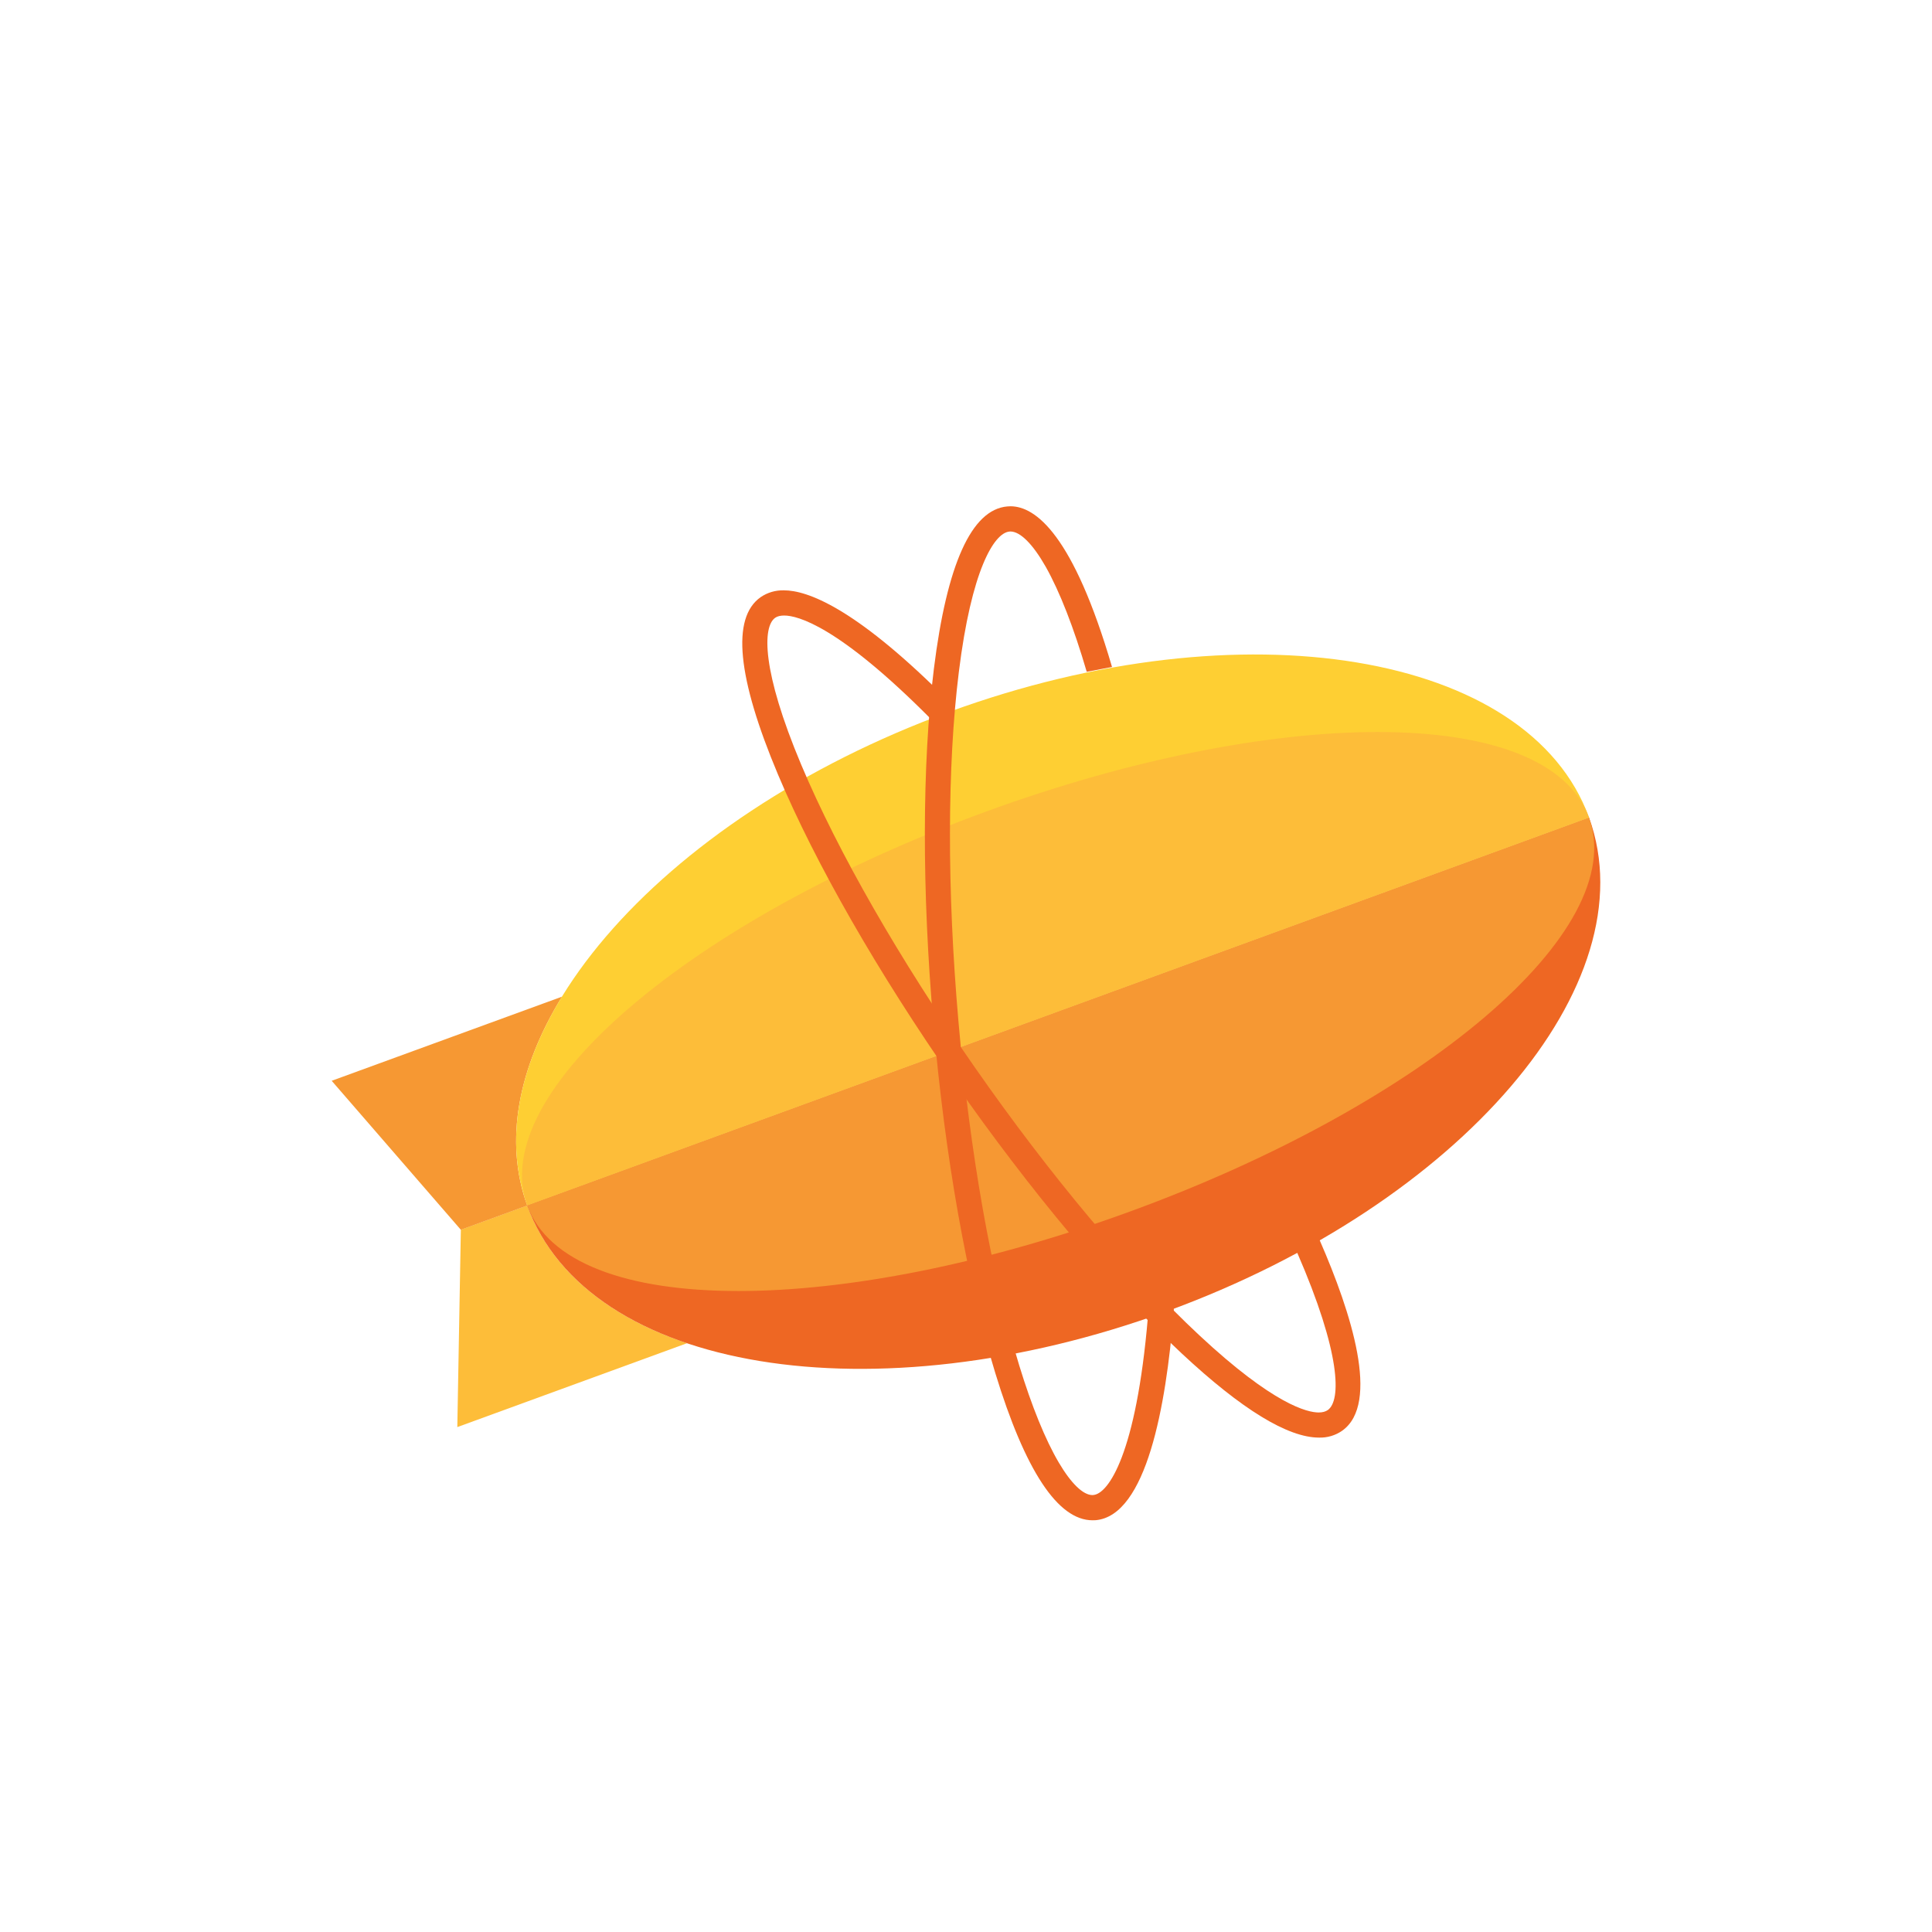
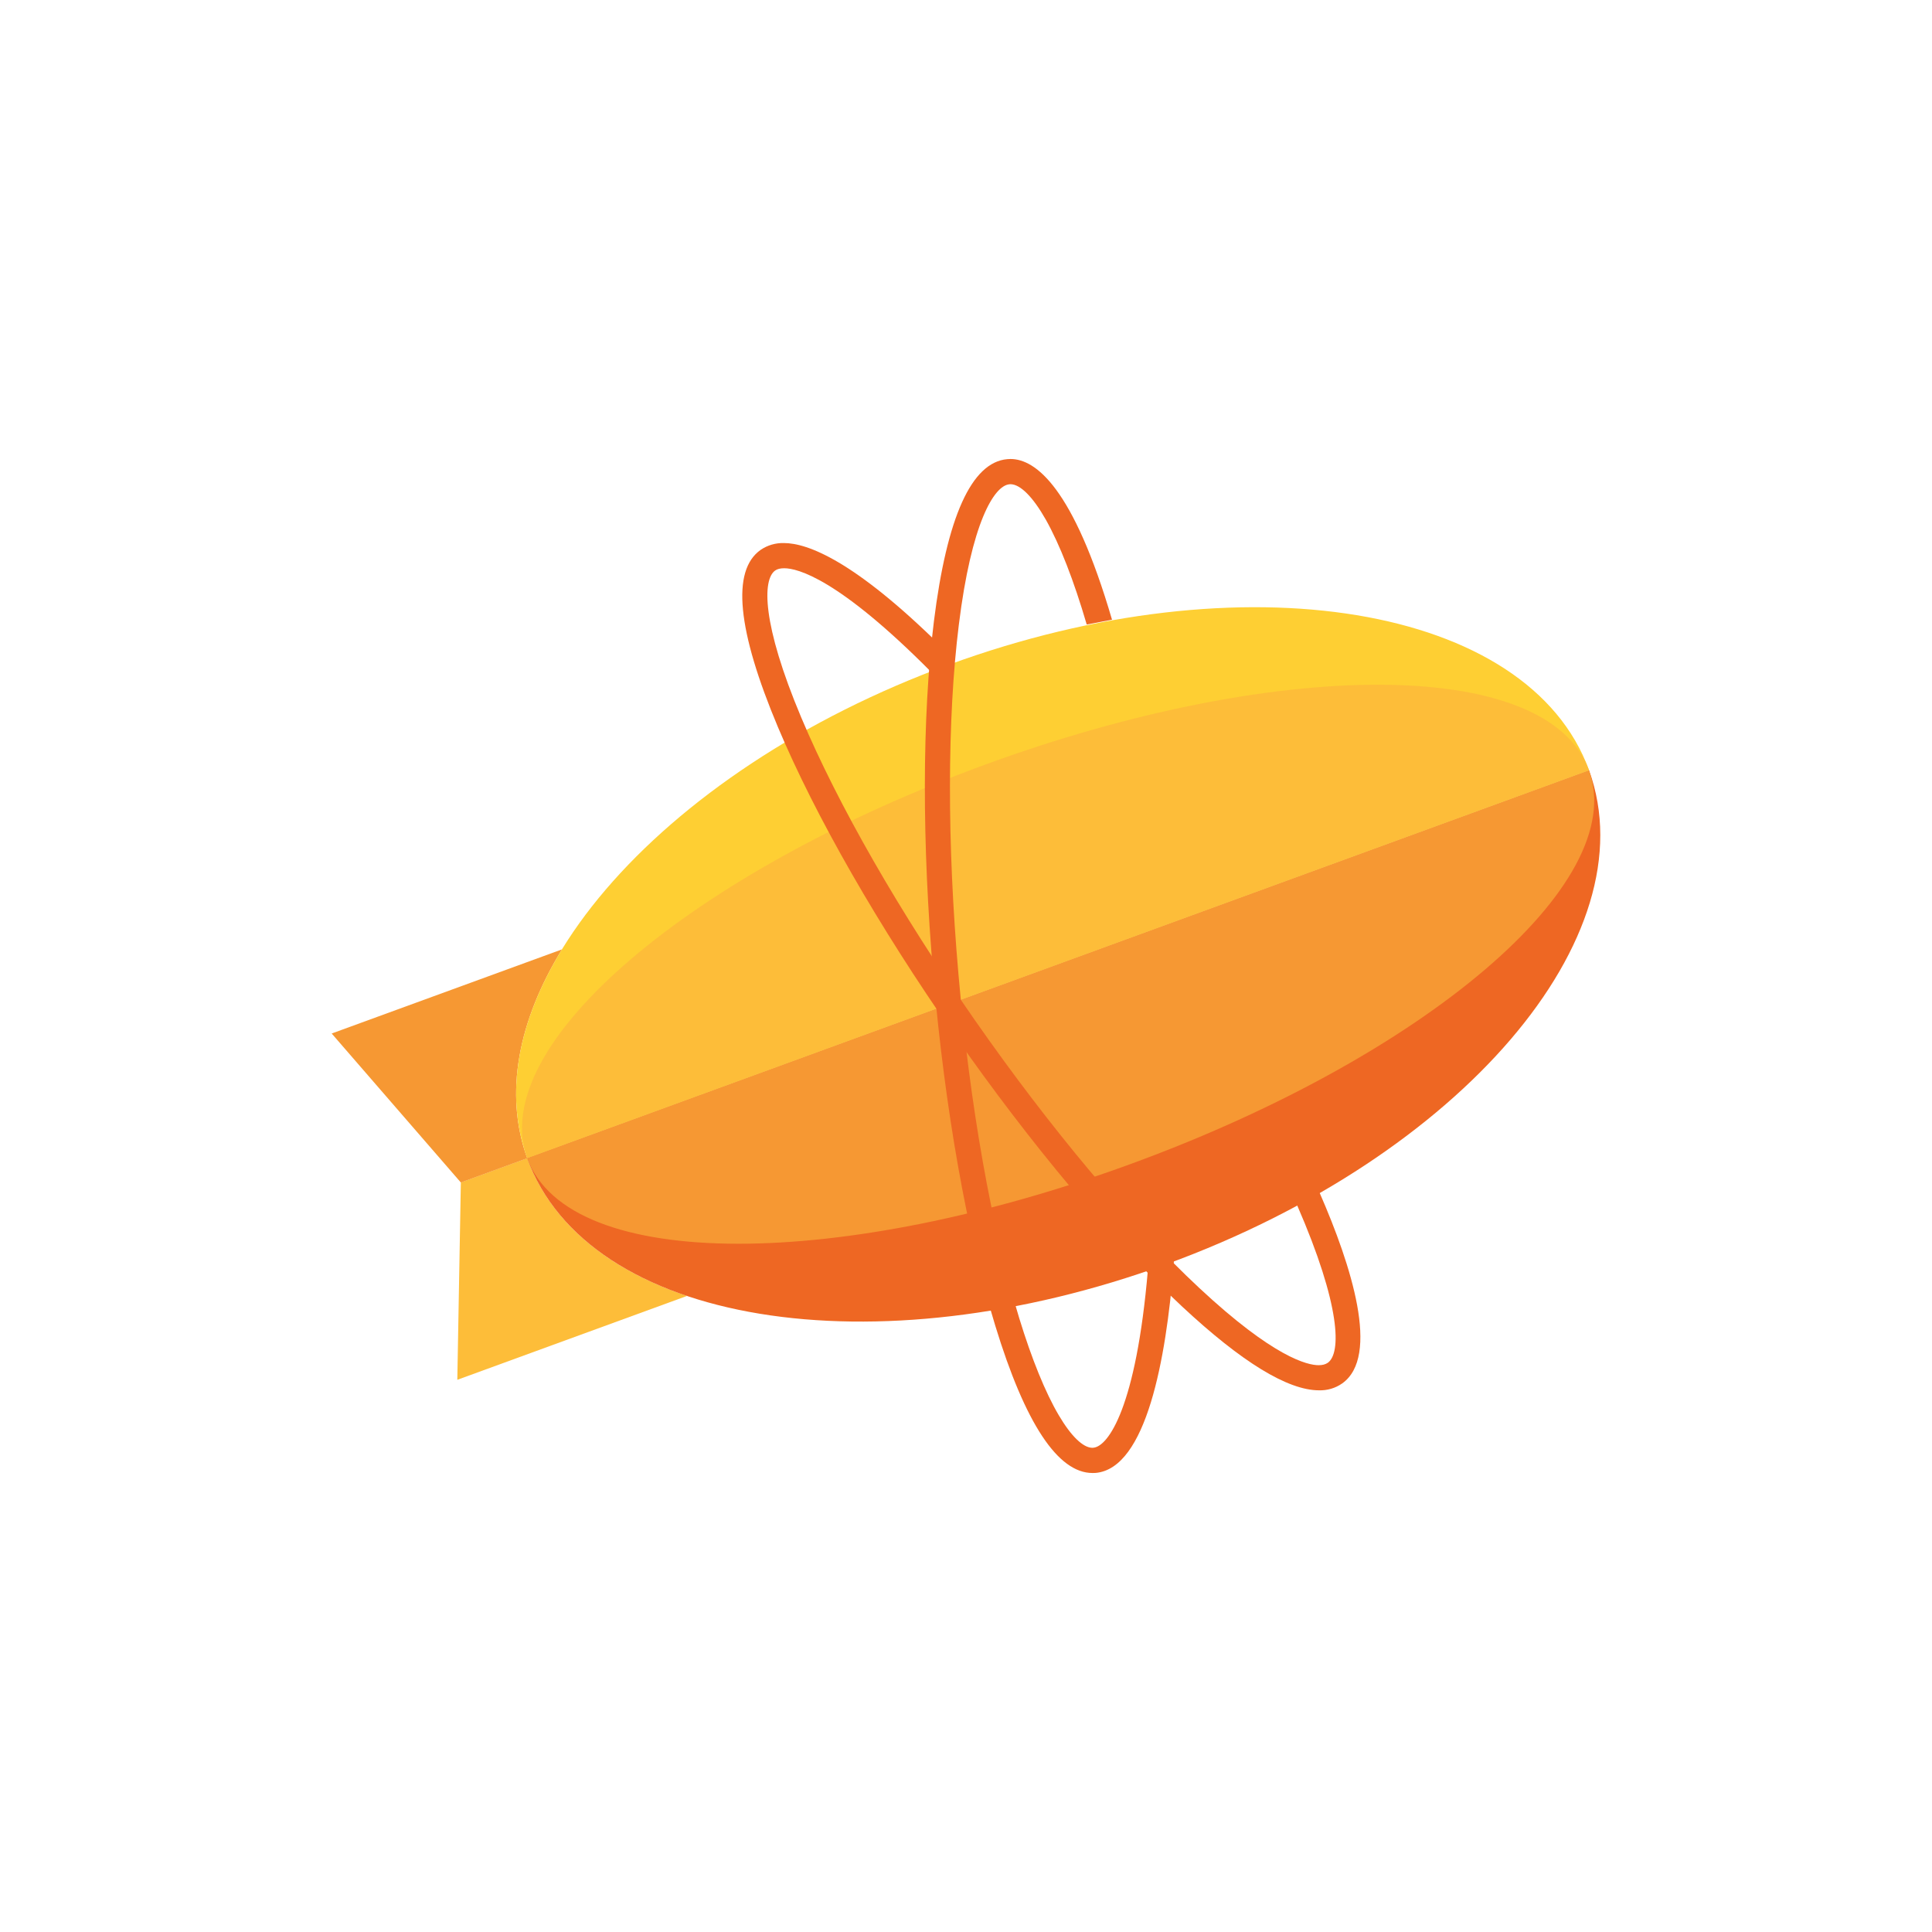
<svg xmlns="http://www.w3.org/2000/svg" version="1.1" id="Calque_1" x="0px" y="0px" viewBox="0 0 2406.8 2406.8" style="enable-background:new 0 0 2406.8 2406.8;" xml:space="preserve">
  <style type="text/css">
	.st0{fill:#FDBD39;}
	.st1{fill:#F69833;}
	.st2{fill:#FECF33;}
	.st3{fill:#EE6723;}
</style>
-   <path class="st0" d="M656.8,1501.7l-82.7,30.2l-4.4,245.9l286.2-104.5C757.7,1640.4,686,1582.4,656.8,1501.7" />
-   <path class="st1" d="M700.1,1241.6l-286.9,104.8L574.1,1532l82.7-30.2C627.7,1421.3,645.6,1330.5,700.1,1241.6" />
-   <path class="st2" d="M1182.8,886.7c-365.3,133.4-600.8,408.8-526,615l1322.8-483.2C1904.7,812.3,1548.1,753.3,1182.8,886.7" />
-   <path class="st3" d="M1453.6,1633.6c365.3-133.4,601.2-407.6,526-615L656.7,1501.7C732,1709.2,1088.3,1767,1453.6,1633.6" />
-   <path class="st1" d="M1979.5,1018.5L656.8,1501.7c25.9,71.4,124.7,106.6,263.2,106.6c135.1,0,308.1-33.4,488.4-99.3  C1773.7,1375.6,2030.7,1159.5,1979.5,1018.5" />
-   <path class="st0" d="M1716.3,911.9c-135.1,0-308.1,33.4-488.4,99.3c-365.3,133.4-622.2,349.5-571.1,490.5l1322.8-483.2  C1953.7,947.1,1854.9,911.9,1716.3,911.9" />
  <g>
-     <path class="st3" d="M1643.2,1790.9c-38.9,0-96.3-35.1-170.7-104.5c-87.9-82-188.6-202.2-283.6-338.3   C1094,1212,1016,1076,969.2,964.9c-50.9-121-58.2-195.3-21.6-221c8.5-5.8,18.5-8.7,28.8-8.5c29.7,0,87.8,22.1,195,127.7l2.4,2.3   l-0.3,3.3c-0.7,7.6-1.4,15.2-2,22.8l-1.2,14.9l-10.5-10.6c-115.6-116.4-166.4-129-182.9-129c-4.7,0-8.5,0.9-11.2,2.8   c-15.9,11.2-16.9,65.8,32.4,183c45.9,109,122.8,243,216.5,377.4c93.8,134.4,192.9,252.7,279.3,333.3   c93.1,86.9,135.1,96.3,148.8,96.3c4.7,0,8.5-1,11.4-3c16.7-11.8,16.7-70.3-38.3-196.5l-2.6-5.8l5.5-3c5.5-3,10.9-6,15.9-8.9   l6.6-3.7l3.1,7c39,89.4,75.5,203.1,27.6,236.7C1663.6,1788.2,1653.5,1791.2,1643.2,1790.9L1643.2,1790.9z M1643.2,1777.1v6.9   V1777.1z" />
-     <path class="st3" d="M1462.4,1629.8l-0.5,6.8c-9.3,114.3-33.6,251.6-97,257.2c-1.3,0.1-2.6,0.1-3.9,0.1   c-43.1,0-83.9-61.7-121.1-183.4c-35.3-115.2-62.7-269.7-77.1-435.3c-14.4-165.5-14.2-322.5,0.6-442.1   c16.2-130.3,46.9-198.3,91.4-202.2c1.3-0.1,2.7-0.2,4-0.2c31.3,0,78.3,35.4,126.5,200.2l-31.5,6c-16.1-55-33.6-99.8-51-130.7   c-16.1-28.4-31.8-44.1-44.1-44.1c-0.4,0-0.8,0-1.2,0.1c-19.3,1.7-47.4,48.5-63,174.8c-14.6,117.4-14.8,272.1-0.5,435.5   c14.2,163.4,41.2,315.7,75.8,428.8c15.5,50.6,32.5,92.4,49.2,120.7c15.4,26.1,30.3,40.5,41.9,40.5c0.4,0,0.8,0,1.2-0.1   c18.5-1.6,53.3-50.3,67.9-221.6L1462.4,1629.8z" />
+     <path class="st0" d="M656.8,1442.8l-82.7,30.2l-4.4,245.9l286.2-104.5C757.7,1581.5,686,1523.5,656.8,1442.8" />
+     <path class="st1" d="M700.1,1182.7l-286.9,104.8l160.9,185.6l82.7-30.2C627.7,1362.4,645.6,1271.6,700.1,1182.7" />
+     <path class="st2" d="M1182.8,827.8c-365.3,133.4-600.8,408.8-526,615l1322.8-483.2C1904.7,753.4,1548.1,694.4,1182.8,827.8" />
+     <path class="st3" d="M1453.6,1574.7c365.3-133.4,601.2-407.6,526-615L656.7,1442.8C732,1650.3,1088.3,1708.1,1453.6,1574.7" />
+     <path class="st1" d="M1979.5,959.6L656.8,1442.8c25.9,71.4,124.7,106.6,263.2,106.6c135.1,0,308.1-33.4,488.4-99.3   C1773.7,1316.7,2030.7,1100.6,1979.5,959.6" />
+     <path class="st0" d="M1716.3,853c-135.1,0-308.1,33.4-488.4,99.3c-365.3,133.4-622.2,349.5-571.1,490.5l1322.8-483.2   C1953.7,888.2,1854.9,853,1716.3,853" />
+     <g>
+       <path class="st3" d="M1643.2,1732c-38.9,0-96.3-35.1-170.7-104.5c-87.9-82-188.6-202.2-283.6-338.3    C1094,1153.1,1016,1017.1,969.2,906c-50.9-121-58.2-195.3-21.6-221c8.5-5.8,18.5-8.7,28.8-8.5c29.7,0,87.8,22.1,195,127.7l2.4,2.3    l-0.3,3.3c-0.7,7.6-1.4,15.2-2,22.8l-1.2,14.9l-10.5-10.6c-115.6-116.4-166.4-129-182.9-129c-4.7,0-8.5,0.9-11.2,2.8    c-15.9,11.2-16.9,65.8,32.4,183c45.9,109,122.8,243,216.5,377.4c93.8,134.4,192.9,252.7,279.3,333.3    c93.1,86.9,135.1,96.3,148.8,96.3c4.7,0,8.5-1,11.4-3c16.7-11.8,16.7-70.3-38.3-196.5l-2.6-5.8l5.5-3c5.5-3,10.9-6,15.9-8.9    l6.6-3.7l3.1,7c39,89.4,75.5,203.1,27.6,236.7C1663.6,1729.3,1653.5,1732.3,1643.2,1732L1643.2,1732z M1643.2,1718.2v6.9V1718.2z" />
+       <path class="st3" d="M1462.4,1570.9l-0.5,6.8c-9.3,114.3-33.6,251.6-97,257.2c-1.3,0.1-2.6,0.1-3.9,0.1    c-43.1,0-83.9-61.7-121.1-183.4c-35.3-115.2-62.7-269.7-77.1-435.3c-14.4-165.5-14.2-322.5,0.6-442.1    c16.2-130.3,46.9-198.3,91.4-202.2c1.3-0.1,2.7-0.2,4-0.2c31.3,0,78.3,35.4,126.5,200.2l-31.5,6c-16.1-55-33.6-99.8-51-130.7    c-16.1-28.4-31.8-44.1-44.1-44.1c-0.4,0-0.8,0-1.2,0.1c-19.3,1.7-47.4,48.5-63,174.8c-14.6,117.4-14.8,272.1-0.5,435.5    c14.2,163.4,41.2,315.7,75.8,428.8c15.5,50.6,32.5,92.4,49.2,120.7c15.4,26.1,30.3,40.5,41.9,40.5c0.4,0,0.8,0,1.2-0.1    c18.5-1.6,53.3-50.3,67.9-221.6L1462.4,1570.9z" />
+     </g>
  </g>
</svg>
